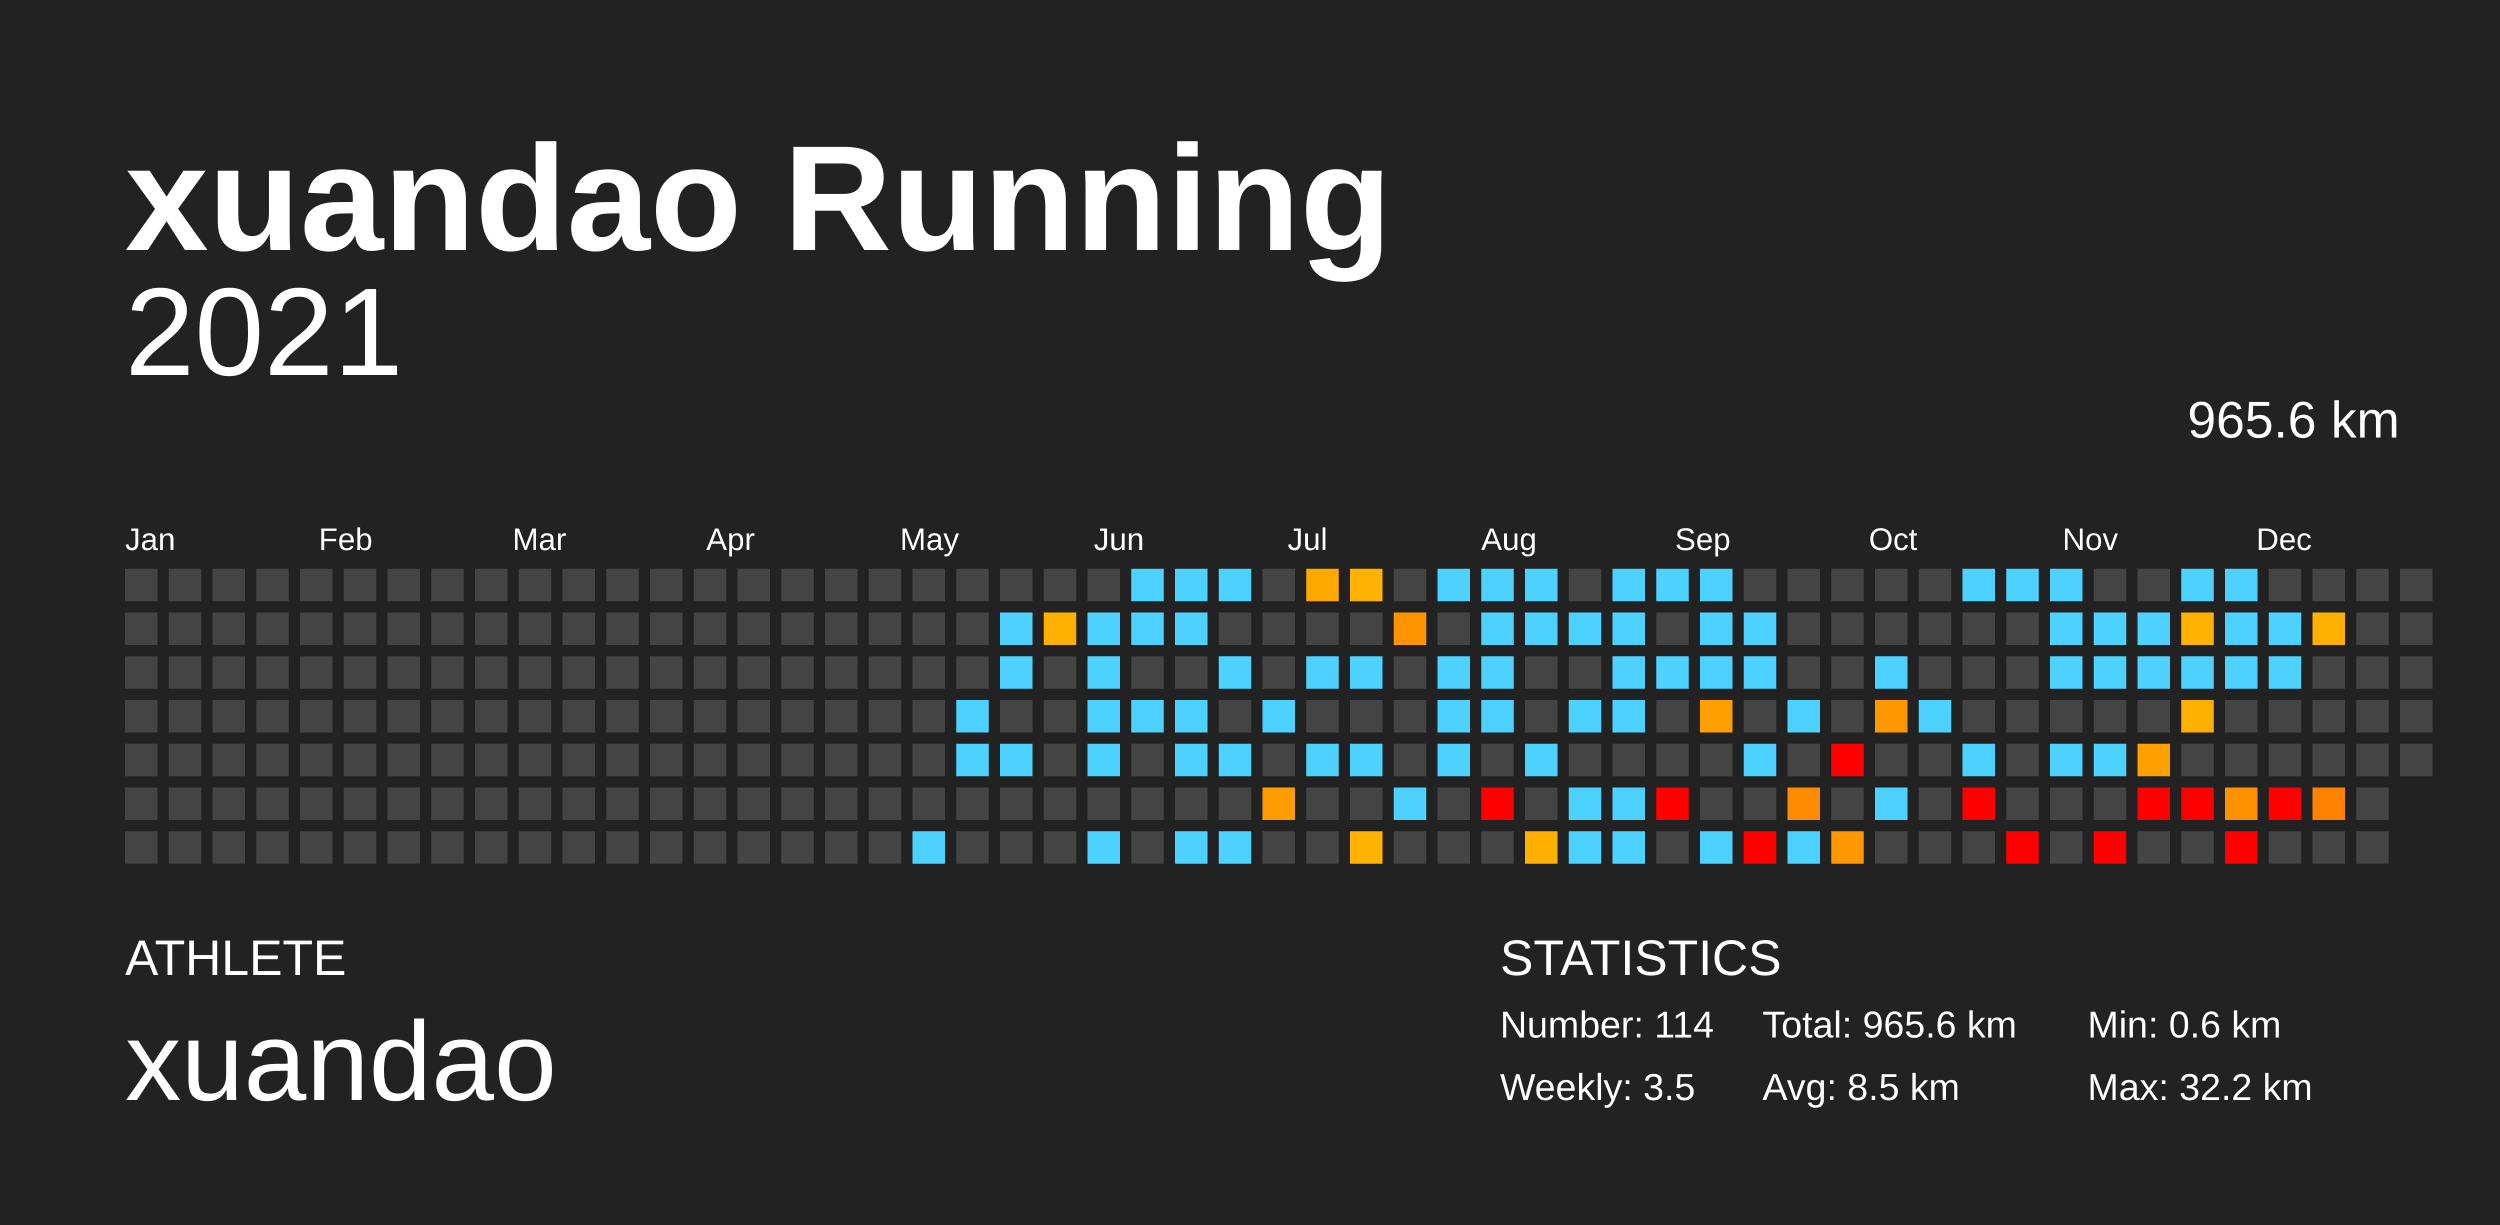
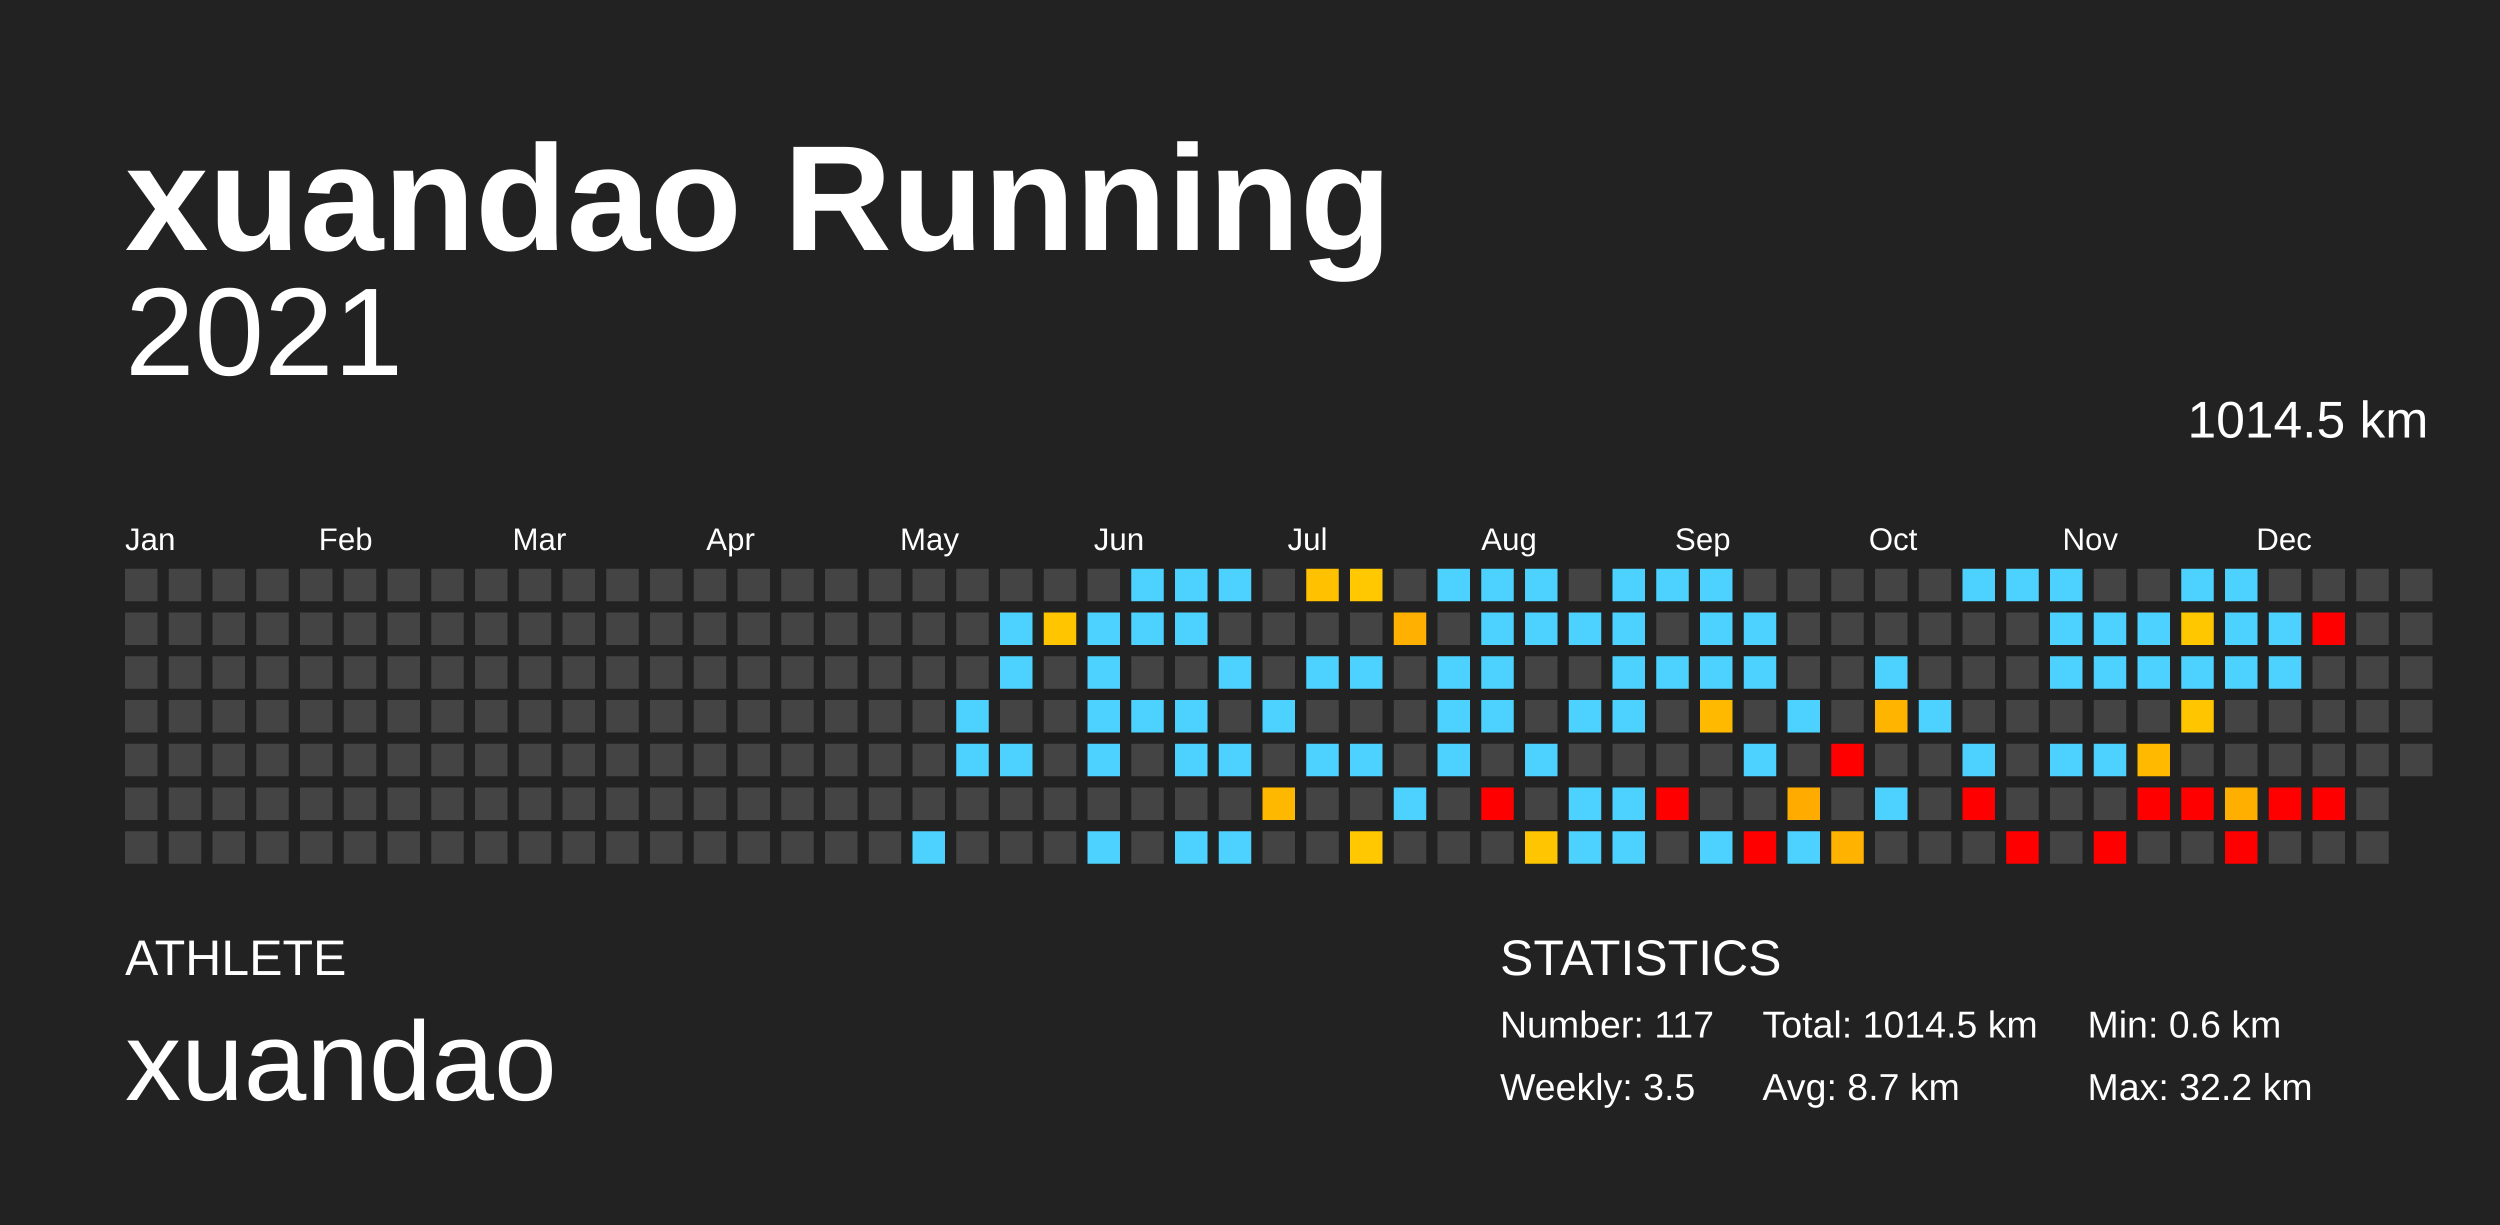
<svg xmlns="http://www.w3.org/2000/svg" baseProfile="full" height="98mm" version="1.1" viewBox="0,0,200,98" width="200mm">
  <defs />
  <rect fill="#222222" height="98" width="200" x="0" y="0" />
  <text fill="#FFFFFF" style="font-size:12px; font-family:Arial; font-weight:bold;" x="10" y="20">xuandao Running</text>
  <text fill="#FFFFFF" style="font-size:4px; font-family:Arial" x="10" y="78">ATHLETE</text>
  <text fill="#FFFFFF" style="font-size:9px; font-family:Arial" x="10" y="88">xuandao</text>
  <text fill="#FFFFFF" style="font-size:4px; font-family:Arial" x="120" y="78">STATISTICS</text>
-   <text fill="#FFFFFF" style="font-size:3px; font-family:Arial" x="120" y="83">Number: 114</text>
+   <text fill="#FFFFFF" style="font-size:3px; font-family:Arial" x="120" y="83">Number: 117</text>
  <text fill="#FFFFFF" style="font-size:3px; font-family:Arial" x="120" y="88">Weekly: 3.5</text>
-   <text fill="#FFFFFF" style="font-size:3px; font-family:Arial" x="141" y="83">Total: 965.6 km</text>
-   <text fill="#FFFFFF" style="font-size:3px; font-family:Arial" x="141" y="88">Avg: 8.5 km</text>
+   <text fill="#FFFFFF" style="font-size:3px; font-family:Arial" x="141" y="83">Total: 1014.5 km</text>
+   <text fill="#FFFFFF" style="font-size:3px; font-family:Arial" x="141" y="88">Avg: 8.7 km</text>
  <text fill="#FFFFFF" style="font-size:3px; font-family:Arial" x="167" y="83">Min: 0.6 km</text>
  <text fill="#FFFFFF" style="font-size:3px; font-family:Arial" x="167" y="88">Max: 32.2 km</text>
  <text alignment-baseline="hanging" fill="#FFFFFF" style="font-size:10.0px; font-family:Arial;" x="10" y="30">2021</text>
-   <text alignment-baseline="hanging" fill="#FFFFFF" style="font-size:4.125px; font-family:Arial;" x="175" y="35">965.6 km</text>
+   <text alignment-baseline="hanging" fill="#FFFFFF" style="font-size:4.125px; font-family:Arial;" x="175" y="35">1014.5 km</text>
  <text fill="#FFFFFF" style="font-size:2.5px; font-family:Arial" x="10.0" y="44">Jan</text>
  <text fill="#FFFFFF" style="font-size:2.5px; font-family:Arial" x="25.5" y="44">Feb</text>
  <text fill="#FFFFFF" style="font-size:2.5px; font-family:Arial" x="41.0" y="44">Mar</text>
  <text fill="#FFFFFF" style="font-size:2.5px; font-family:Arial" x="56.5" y="44">Apr</text>
  <text fill="#FFFFFF" style="font-size:2.5px; font-family:Arial" x="72.0" y="44">May</text>
  <text fill="#FFFFFF" style="font-size:2.5px; font-family:Arial" x="87.5" y="44">Jun</text>
  <text fill="#FFFFFF" style="font-size:2.5px; font-family:Arial" x="103.0" y="44">Jul</text>
  <text fill="#FFFFFF" style="font-size:2.5px; font-family:Arial" x="118.5" y="44">Aug</text>
  <text fill="#FFFFFF" style="font-size:2.5px; font-family:Arial" x="134.0" y="44">Sep</text>
  <text fill="#FFFFFF" style="font-size:2.5px; font-family:Arial" x="149.5" y="44">Oct</text>
  <text fill="#FFFFFF" style="font-size:2.5px; font-family:Arial" x="165.0" y="44">Nov</text>
  <text fill="#FFFFFF" style="font-size:2.5px; font-family:Arial" x="180.5" y="44">Dec</text>
  <rect fill="#444444" height="2.6" width="2.6" x="10.0" y="45.5" />
  <rect fill="#444444" height="2.6" width="2.6" x="10.0" y="49.0" />
  <rect fill="#444444" height="2.6" width="2.6" x="10.0" y="52.5" />
  <rect fill="#444444" height="2.6" width="2.6" x="10.0" y="56.0" />
  <rect fill="#444444" height="2.6" width="2.6" x="10.0" y="59.5" />
  <rect fill="#444444" height="2.6" width="2.6" x="10.0" y="63.0" />
  <rect fill="#444444" height="2.6" width="2.6" x="10.0" y="66.5" />
  <rect fill="#444444" height="2.6" width="2.6" x="13.5" y="45.5" />
  <rect fill="#444444" height="2.6" width="2.6" x="13.5" y="49.0" />
  <rect fill="#444444" height="2.6" width="2.6" x="13.5" y="52.5" />
  <rect fill="#444444" height="2.6" width="2.6" x="13.5" y="56.0" />
  <rect fill="#444444" height="2.6" width="2.6" x="13.5" y="59.5" />
  <rect fill="#444444" height="2.6" width="2.6" x="13.5" y="63.0" />
  <rect fill="#444444" height="2.6" width="2.6" x="13.5" y="66.5" />
  <rect fill="#444444" height="2.6" width="2.6" x="17.0" y="45.5" />
  <rect fill="#444444" height="2.6" width="2.6" x="17.0" y="49.0" />
  <rect fill="#444444" height="2.6" width="2.6" x="17.0" y="52.5" />
  <rect fill="#444444" height="2.6" width="2.6" x="17.0" y="56.0" />
  <rect fill="#444444" height="2.6" width="2.6" x="17.0" y="59.5" />
  <rect fill="#444444" height="2.6" width="2.6" x="17.0" y="63.0" />
  <rect fill="#444444" height="2.6" width="2.6" x="17.0" y="66.5" />
  <rect fill="#444444" height="2.6" width="2.6" x="20.5" y="45.5" />
  <rect fill="#444444" height="2.6" width="2.6" x="20.5" y="49.0" />
  <rect fill="#444444" height="2.6" width="2.6" x="20.5" y="52.5" />
  <rect fill="#444444" height="2.6" width="2.6" x="20.5" y="56.0" />
  <rect fill="#444444" height="2.6" width="2.6" x="20.5" y="59.5" />
  <rect fill="#444444" height="2.6" width="2.6" x="20.5" y="63.0" />
  <rect fill="#444444" height="2.6" width="2.6" x="20.5" y="66.5" />
  <rect fill="#444444" height="2.6" width="2.6" x="24.0" y="45.5" />
  <rect fill="#444444" height="2.6" width="2.6" x="24.0" y="49.0" />
  <rect fill="#444444" height="2.6" width="2.6" x="24.0" y="52.5" />
  <rect fill="#444444" height="2.6" width="2.6" x="24.0" y="56.0" />
  <rect fill="#444444" height="2.6" width="2.6" x="24.0" y="59.5" />
  <rect fill="#444444" height="2.6" width="2.6" x="24.0" y="63.0" />
  <rect fill="#444444" height="2.6" width="2.6" x="24.0" y="66.5" />
  <rect fill="#444444" height="2.6" width="2.6" x="27.5" y="45.5" />
  <rect fill="#444444" height="2.6" width="2.6" x="27.5" y="49.0" />
  <rect fill="#444444" height="2.6" width="2.6" x="27.5" y="52.5" />
  <rect fill="#444444" height="2.6" width="2.6" x="27.5" y="56.0" />
  <rect fill="#444444" height="2.6" width="2.6" x="27.5" y="59.5" />
  <rect fill="#444444" height="2.6" width="2.6" x="27.5" y="63.0" />
  <rect fill="#444444" height="2.6" width="2.6" x="27.5" y="66.5" />
  <rect fill="#444444" height="2.6" width="2.6" x="31.0" y="45.5" />
  <rect fill="#444444" height="2.6" width="2.6" x="31.0" y="49.0" />
  <rect fill="#444444" height="2.6" width="2.6" x="31.0" y="52.5" />
  <rect fill="#444444" height="2.6" width="2.6" x="31.0" y="56.0" />
  <rect fill="#444444" height="2.6" width="2.6" x="31.0" y="59.5" />
  <rect fill="#444444" height="2.6" width="2.6" x="31.0" y="63.0" />
  <rect fill="#444444" height="2.6" width="2.6" x="31.0" y="66.5" />
  <rect fill="#444444" height="2.6" width="2.6" x="34.5" y="45.5" />
  <rect fill="#444444" height="2.6" width="2.6" x="34.5" y="49.0" />
  <rect fill="#444444" height="2.6" width="2.6" x="34.5" y="52.5" />
  <rect fill="#444444" height="2.6" width="2.6" x="34.5" y="56.0" />
  <rect fill="#444444" height="2.6" width="2.6" x="34.5" y="59.5" />
  <rect fill="#444444" height="2.6" width="2.6" x="34.5" y="63.0" />
  <rect fill="#444444" height="2.6" width="2.6" x="34.5" y="66.5" />
  <rect fill="#444444" height="2.6" width="2.6" x="38.0" y="45.5" />
  <rect fill="#444444" height="2.6" width="2.6" x="38.0" y="49.0" />
  <rect fill="#444444" height="2.6" width="2.6" x="38.0" y="52.5" />
  <rect fill="#444444" height="2.6" width="2.6" x="38.0" y="56.0" />
  <rect fill="#444444" height="2.6" width="2.6" x="38.0" y="59.5" />
  <rect fill="#444444" height="2.6" width="2.6" x="38.0" y="63.0" />
  <rect fill="#444444" height="2.6" width="2.6" x="38.0" y="66.5" />
  <rect fill="#444444" height="2.6" width="2.6" x="41.5" y="45.5" />
  <rect fill="#444444" height="2.6" width="2.6" x="41.5" y="49.0" />
  <rect fill="#444444" height="2.6" width="2.6" x="41.5" y="52.5" />
  <rect fill="#444444" height="2.6" width="2.6" x="41.5" y="56.0" />
  <rect fill="#444444" height="2.6" width="2.6" x="41.5" y="59.5" />
  <rect fill="#444444" height="2.6" width="2.6" x="41.5" y="63.0" />
  <rect fill="#444444" height="2.6" width="2.6" x="41.5" y="66.5" />
  <rect fill="#444444" height="2.6" width="2.6" x="45.0" y="45.5" />
  <rect fill="#444444" height="2.6" width="2.6" x="45.0" y="49.0" />
  <rect fill="#444444" height="2.6" width="2.6" x="45.0" y="52.5" />
  <rect fill="#444444" height="2.6" width="2.6" x="45.0" y="56.0" />
  <rect fill="#444444" height="2.6" width="2.6" x="45.0" y="59.5" />
  <rect fill="#444444" height="2.6" width="2.6" x="45.0" y="63.0" />
  <rect fill="#444444" height="2.6" width="2.6" x="45.0" y="66.5" />
  <rect fill="#444444" height="2.6" width="2.6" x="48.5" y="45.5" />
  <rect fill="#444444" height="2.6" width="2.6" x="48.5" y="49.0" />
  <rect fill="#444444" height="2.6" width="2.6" x="48.5" y="52.5" />
  <rect fill="#444444" height="2.6" width="2.6" x="48.5" y="56.0" />
  <rect fill="#444444" height="2.6" width="2.6" x="48.5" y="59.5" />
  <rect fill="#444444" height="2.6" width="2.6" x="48.5" y="63.0" />
  <rect fill="#444444" height="2.6" width="2.6" x="48.5" y="66.5" />
  <rect fill="#444444" height="2.6" width="2.6" x="52.0" y="45.5" />
  <rect fill="#444444" height="2.6" width="2.6" x="52.0" y="49.0" />
  <rect fill="#444444" height="2.6" width="2.6" x="52.0" y="52.5" />
  <rect fill="#444444" height="2.6" width="2.6" x="52.0" y="56.0" />
  <rect fill="#444444" height="2.6" width="2.6" x="52.0" y="59.5" />
  <rect fill="#444444" height="2.6" width="2.6" x="52.0" y="63.0" />
  <rect fill="#444444" height="2.6" width="2.6" x="52.0" y="66.5" />
  <rect fill="#444444" height="2.6" width="2.6" x="55.5" y="45.5" />
  <rect fill="#444444" height="2.6" width="2.6" x="55.5" y="49.0" />
  <rect fill="#444444" height="2.6" width="2.6" x="55.5" y="52.5" />
  <rect fill="#444444" height="2.6" width="2.6" x="55.5" y="56.0" />
  <rect fill="#444444" height="2.6" width="2.6" x="55.5" y="59.5" />
  <rect fill="#444444" height="2.6" width="2.6" x="55.5" y="63.0" />
  <rect fill="#444444" height="2.6" width="2.6" x="55.5" y="66.5" />
  <rect fill="#444444" height="2.6" width="2.6" x="59.0" y="45.5" />
  <rect fill="#444444" height="2.6" width="2.6" x="59.0" y="49.0" />
  <rect fill="#444444" height="2.6" width="2.6" x="59.0" y="52.5" />
  <rect fill="#444444" height="2.6" width="2.6" x="59.0" y="56.0" />
  <rect fill="#444444" height="2.6" width="2.6" x="59.0" y="59.5" />
  <rect fill="#444444" height="2.6" width="2.6" x="59.0" y="63.0" />
  <rect fill="#444444" height="2.6" width="2.6" x="59.0" y="66.5" />
  <rect fill="#444444" height="2.6" width="2.6" x="62.5" y="45.5" />
  <rect fill="#444444" height="2.6" width="2.6" x="62.5" y="49.0" />
  <rect fill="#444444" height="2.6" width="2.6" x="62.5" y="52.5" />
  <rect fill="#444444" height="2.6" width="2.6" x="62.5" y="56.0" />
  <rect fill="#444444" height="2.6" width="2.6" x="62.5" y="59.5" />
  <rect fill="#444444" height="2.6" width="2.6" x="62.5" y="63.0" />
  <rect fill="#444444" height="2.6" width="2.6" x="62.5" y="66.5" />
  <rect fill="#444444" height="2.6" width="2.6" x="66.0" y="45.5" />
  <rect fill="#444444" height="2.6" width="2.6" x="66.0" y="49.0" />
  <rect fill="#444444" height="2.6" width="2.6" x="66.0" y="52.5" />
  <rect fill="#444444" height="2.6" width="2.6" x="66.0" y="56.0" />
  <rect fill="#444444" height="2.6" width="2.6" x="66.0" y="59.5" />
  <rect fill="#444444" height="2.6" width="2.6" x="66.0" y="63.0" />
  <rect fill="#444444" height="2.6" width="2.6" x="66.0" y="66.5" />
  <rect fill="#444444" height="2.6" width="2.6" x="69.5" y="45.5" />
  <rect fill="#444444" height="2.6" width="2.6" x="69.5" y="49.0" />
  <rect fill="#444444" height="2.6" width="2.6" x="69.5" y="52.5" />
  <rect fill="#444444" height="2.6" width="2.6" x="69.5" y="56.0" />
  <rect fill="#444444" height="2.6" width="2.6" x="69.5" y="59.5" />
  <rect fill="#444444" height="2.6" width="2.6" x="69.5" y="63.0" />
  <rect fill="#444444" height="2.6" width="2.6" x="69.5" y="66.5" />
  <rect fill="#444444" height="2.6" width="2.6" x="73.0" y="45.5" />
  <rect fill="#444444" height="2.6" width="2.6" x="73.0" y="49.0" />
  <rect fill="#444444" height="2.6" width="2.6" x="73.0" y="52.5" />
  <rect fill="#444444" height="2.6" width="2.6" x="73.0" y="56.0" />
  <rect fill="#444444" height="2.6" width="2.6" x="73.0" y="59.5" />
  <rect fill="#444444" height="2.6" width="2.6" x="73.0" y="63.0" />
  <rect fill="#4dd2ff" height="2.6" width="2.6" x="73.0" y="66.5" />
  <rect fill="#444444" height="2.6" width="2.6" x="76.5" y="45.5" />
  <rect fill="#444444" height="2.6" width="2.6" x="76.5" y="49.0" />
  <rect fill="#444444" height="2.6" width="2.6" x="76.5" y="52.5" />
  <rect fill="#4dd2ff" height="2.6" width="2.6" x="76.5" y="56.0" />
  <rect fill="#4dd2ff" height="2.6" width="2.6" x="76.5" y="59.5" />
  <rect fill="#444444" height="2.6" width="2.6" x="76.5" y="63.0" />
  <rect fill="#444444" height="2.6" width="2.6" x="76.5" y="66.5" />
  <rect fill="#444444" height="2.6" width="2.6" x="80.0" y="45.5" />
  <rect fill="#4dd2ff" height="2.6" width="2.6" x="80.0" y="49.0" />
  <rect fill="#4dd2ff" height="2.6" width="2.6" x="80.0" y="52.5" />
  <rect fill="#444444" height="2.6" width="2.6" x="80.0" y="56.0" />
  <rect fill="#4dd2ff" height="2.6" width="2.6" x="80.0" y="59.5" />
  <rect fill="#444444" height="2.6" width="2.6" x="80.0" y="63.0" />
  <rect fill="#444444" height="2.6" width="2.6" x="80.0" y="66.5" />
  <rect fill="#444444" height="2.6" width="2.6" x="83.5" y="45.5" />
-   <rect fill="#ffb000" height="2.6" width="2.6" x="83.5" y="49.0" />
+   <rect fill="#ffc600" height="2.6" width="2.6" x="83.5" y="49.0" />
  <rect fill="#444444" height="2.6" width="2.6" x="83.5" y="52.5" />
  <rect fill="#444444" height="2.6" width="2.6" x="83.5" y="56.0" />
  <rect fill="#444444" height="2.6" width="2.6" x="83.5" y="59.5" />
  <rect fill="#444444" height="2.6" width="2.6" x="83.5" y="63.0" />
  <rect fill="#444444" height="2.6" width="2.6" x="83.5" y="66.5" />
  <rect fill="#444444" height="2.6" width="2.6" x="87.0" y="45.5" />
  <rect fill="#4dd2ff" height="2.6" width="2.6" x="87.0" y="49.0" />
  <rect fill="#4dd2ff" height="2.6" width="2.6" x="87.0" y="52.5" />
  <rect fill="#4dd2ff" height="2.6" width="2.6" x="87.0" y="56.0" />
  <rect fill="#4dd2ff" height="2.6" width="2.6" x="87.0" y="59.5" />
  <rect fill="#444444" height="2.6" width="2.6" x="87.0" y="63.0" />
  <rect fill="#4dd2ff" height="2.6" width="2.6" x="87.0" y="66.5" />
  <rect fill="#4dd2ff" height="2.6" width="2.6" x="90.5" y="45.5" />
  <rect fill="#4dd2ff" height="2.6" width="2.6" x="90.5" y="49.0" />
  <rect fill="#444444" height="2.6" width="2.6" x="90.5" y="52.5" />
  <rect fill="#4dd2ff" height="2.6" width="2.6" x="90.5" y="56.0" />
  <rect fill="#444444" height="2.6" width="2.6" x="90.5" y="59.5" />
  <rect fill="#444444" height="2.6" width="2.6" x="90.5" y="63.0" />
  <rect fill="#444444" height="2.6" width="2.6" x="90.5" y="66.5" />
  <rect fill="#4dd2ff" height="2.6" width="2.6" x="94.0" y="45.5" />
  <rect fill="#4dd2ff" height="2.6" width="2.6" x="94.0" y="49.0" />
  <rect fill="#444444" height="2.6" width="2.6" x="94.0" y="52.5" />
  <rect fill="#4dd2ff" height="2.6" width="2.6" x="94.0" y="56.0" />
  <rect fill="#4dd2ff" height="2.6" width="2.6" x="94.0" y="59.5" />
  <rect fill="#444444" height="2.6" width="2.6" x="94.0" y="63.0" />
  <rect fill="#4dd2ff" height="2.6" width="2.6" x="94.0" y="66.5" />
  <rect fill="#4dd2ff" height="2.6" width="2.6" x="97.5" y="45.5" />
  <rect fill="#444444" height="2.6" width="2.6" x="97.5" y="49.0" />
  <rect fill="#4dd2ff" height="2.6" width="2.6" x="97.5" y="52.5" />
  <rect fill="#444444" height="2.6" width="2.6" x="97.5" y="56.0" />
  <rect fill="#4dd2ff" height="2.6" width="2.6" x="97.5" y="59.5" />
  <rect fill="#444444" height="2.6" width="2.6" x="97.5" y="63.0" />
  <rect fill="#4dd2ff" height="2.6" width="2.6" x="97.5" y="66.5" />
  <rect fill="#444444" height="2.6" width="2.6" x="101.0" y="45.5" />
  <rect fill="#444444" height="2.6" width="2.6" x="101.0" y="49.0" />
  <rect fill="#444444" height="2.6" width="2.6" x="101.0" y="52.5" />
  <rect fill="#4dd2ff" height="2.6" width="2.6" x="101.0" y="56.0" />
  <rect fill="#444444" height="2.6" width="2.6" x="101.0" y="59.5" />
-   <rect fill="#ff9d00" height="2.6" width="2.6" x="101.0" y="63.0" />
+   <rect fill="#ffb800" height="2.6" width="2.6" x="101.0" y="63.0" />
  <rect fill="#444444" height="2.6" width="2.6" x="101.0" y="66.5" />
-   <rect fill="#ffa900" height="2.6" width="2.6" x="104.5" y="45.5" />
+   <rect fill="#ffc100" height="2.6" width="2.6" x="104.5" y="45.5" />
  <rect fill="#444444" height="2.6" width="2.6" x="104.5" y="49.0" />
  <rect fill="#4dd2ff" height="2.6" width="2.6" x="104.5" y="52.5" />
  <rect fill="#444444" height="2.6" width="2.6" x="104.5" y="56.0" />
  <rect fill="#4dd2ff" height="2.6" width="2.6" x="104.5" y="59.5" />
  <rect fill="#444444" height="2.6" width="2.6" x="104.5" y="63.0" />
  <rect fill="#444444" height="2.6" width="2.6" x="104.5" y="66.5" />
-   <rect fill="#ffb300" height="2.6" width="2.6" x="108.0" y="45.5" />
+   <rect fill="#ffc800" height="2.6" width="2.6" x="108.0" y="45.5" />
  <rect fill="#444444" height="2.6" width="2.6" x="108.0" y="49.0" />
  <rect fill="#4dd2ff" height="2.6" width="2.6" x="108.0" y="52.5" />
  <rect fill="#444444" height="2.6" width="2.6" x="108.0" y="56.0" />
  <rect fill="#4dd2ff" height="2.6" width="2.6" x="108.0" y="59.5" />
  <rect fill="#444444" height="2.6" width="2.6" x="108.0" y="63.0" />
-   <rect fill="#ffb300" height="2.6" width="2.6" x="108.0" y="66.5" />
+   <rect fill="#ffc800" height="2.6" width="2.6" x="108.0" y="66.5" />
  <rect fill="#444444" height="2.6" width="2.6" x="111.5" y="45.5" />
-   <rect fill="#ff9300" height="2.6" width="2.6" x="111.5" y="49.0" />
+   <rect fill="#ffb000" height="2.6" width="2.6" x="111.5" y="49.0" />
  <rect fill="#444444" height="2.6" width="2.6" x="111.5" y="52.5" />
  <rect fill="#444444" height="2.6" width="2.6" x="111.5" y="56.0" />
  <rect fill="#444444" height="2.6" width="2.6" x="111.5" y="59.5" />
  <rect fill="#4dd2ff" height="2.6" width="2.6" x="111.5" y="63.0" />
  <rect fill="#444444" height="2.6" width="2.6" x="111.5" y="66.5" />
  <rect fill="#4dd2ff" height="2.6" width="2.6" x="115.0" y="45.5" />
  <rect fill="#444444" height="2.6" width="2.6" x="115.0" y="49.0" />
  <rect fill="#4dd2ff" height="2.6" width="2.6" x="115.0" y="52.5" />
  <rect fill="#4dd2ff" height="2.6" width="2.6" x="115.0" y="56.0" />
  <rect fill="#4dd2ff" height="2.6" width="2.6" x="115.0" y="59.5" />
  <rect fill="#444444" height="2.6" width="2.6" x="115.0" y="63.0" />
  <rect fill="#444444" height="2.6" width="2.6" x="115.0" y="66.5" />
  <rect fill="#4dd2ff" height="2.6" width="2.6" x="118.5" y="45.5" />
  <rect fill="#4dd2ff" height="2.6" width="2.6" x="118.5" y="49.0" />
  <rect fill="#4dd2ff" height="2.6" width="2.6" x="118.5" y="52.5" />
  <rect fill="#4dd2ff" height="2.6" width="2.6" x="118.5" y="56.0" />
  <rect fill="#444444" height="2.6" width="2.6" x="118.5" y="59.5" />
  <rect fill="red" height="2.6" width="2.6" x="118.5" y="63.0" />
  <rect fill="#444444" height="2.6" width="2.6" x="118.5" y="66.5" />
  <rect fill="#4dd2ff" height="2.6" width="2.6" x="122.0" y="45.5" />
  <rect fill="#4dd2ff" height="2.6" width="2.6" x="122.0" y="49.0" />
  <rect fill="#444444" height="2.6" width="2.6" x="122.0" y="52.5" />
  <rect fill="#444444" height="2.6" width="2.6" x="122.0" y="56.0" />
  <rect fill="#4dd2ff" height="2.6" width="2.6" x="122.0" y="59.5" />
  <rect fill="#444444" height="2.6" width="2.6" x="122.0" y="63.0" />
-   <rect fill="#ffaf00" height="2.6" width="2.6" x="122.0" y="66.5" />
+   <rect fill="#ffc500" height="2.6" width="2.6" x="122.0" y="66.5" />
  <rect fill="#444444" height="2.6" width="2.6" x="125.5" y="45.5" />
  <rect fill="#4dd2ff" height="2.6" width="2.6" x="125.5" y="49.0" />
  <rect fill="#444444" height="2.6" width="2.6" x="125.5" y="52.5" />
  <rect fill="#4dd2ff" height="2.6" width="2.6" x="125.5" y="56.0" />
  <rect fill="#444444" height="2.6" width="2.6" x="125.5" y="59.5" />
  <rect fill="#4dd2ff" height="2.6" width="2.6" x="125.5" y="63.0" />
  <rect fill="#4dd2ff" height="2.6" width="2.6" x="125.5" y="66.5" />
  <rect fill="#4dd2ff" height="2.6" width="2.6" x="129.0" y="45.5" />
  <rect fill="#4dd2ff" height="2.6" width="2.6" x="129.0" y="49.0" />
  <rect fill="#4dd2ff" height="2.6" width="2.6" x="129.0" y="52.5" />
  <rect fill="#4dd2ff" height="2.6" width="2.6" x="129.0" y="56.0" />
  <rect fill="#444444" height="2.6" width="2.6" x="129.0" y="59.5" />
  <rect fill="#4dd2ff" height="2.6" width="2.6" x="129.0" y="63.0" />
  <rect fill="#4dd2ff" height="2.6" width="2.6" x="129.0" y="66.5" />
  <rect fill="#4dd2ff" height="2.6" width="2.6" x="132.5" y="45.5" />
  <rect fill="#444444" height="2.6" width="2.6" x="132.5" y="49.0" />
  <rect fill="#4dd2ff" height="2.6" width="2.6" x="132.5" y="52.5" />
  <rect fill="#444444" height="2.6" width="2.6" x="132.5" y="56.0" />
  <rect fill="#444444" height="2.6" width="2.6" x="132.5" y="59.5" />
  <rect fill="red" height="2.6" width="2.6" x="132.5" y="63.0" />
  <rect fill="#444444" height="2.6" width="2.6" x="132.5" y="66.5" />
  <rect fill="#4dd2ff" height="2.6" width="2.6" x="136.0" y="45.5" />
  <rect fill="#4dd2ff" height="2.6" width="2.6" x="136.0" y="49.0" />
  <rect fill="#4dd2ff" height="2.6" width="2.6" x="136.0" y="52.5" />
-   <rect fill="#ffa000" height="2.6" width="2.6" x="136.0" y="56.0" />
+   <rect fill="#ffba00" height="2.6" width="2.6" x="136.0" y="56.0" />
  <rect fill="#444444" height="2.6" width="2.6" x="136.0" y="59.5" />
  <rect fill="#444444" height="2.6" width="2.6" x="136.0" y="63.0" />
  <rect fill="#4dd2ff" height="2.6" width="2.6" x="136.0" y="66.5" />
  <rect fill="#444444" height="2.6" width="2.6" x="139.5" y="45.5" />
  <rect fill="#4dd2ff" height="2.6" width="2.6" x="139.5" y="49.0" />
  <rect fill="#4dd2ff" height="2.6" width="2.6" x="139.5" y="52.5" />
  <rect fill="#444444" height="2.6" width="2.6" x="139.5" y="56.0" />
  <rect fill="#4dd2ff" height="2.6" width="2.6" x="139.5" y="59.5" />
  <rect fill="#444444" height="2.6" width="2.6" x="139.5" y="63.0" />
  <rect fill="red" height="2.6" width="2.6" x="139.5" y="66.5" />
  <rect fill="#444444" height="2.6" width="2.6" x="143.0" y="45.5" />
  <rect fill="#444444" height="2.6" width="2.6" x="143.0" y="49.0" />
  <rect fill="#444444" height="2.6" width="2.6" x="143.0" y="52.5" />
  <rect fill="#4dd2ff" height="2.6" width="2.6" x="143.0" y="56.0" />
  <rect fill="#444444" height="2.6" width="2.6" x="143.0" y="59.5" />
-   <rect fill="#ff8b00" height="2.6" width="2.6" x="143.0" y="63.0" />
+   <rect fill="#ffab00" height="2.6" width="2.6" x="143.0" y="63.0" />
  <rect fill="#4dd2ff" height="2.6" width="2.6" x="143.0" y="66.5" />
  <rect fill="#444444" height="2.6" width="2.6" x="146.5" y="45.5" />
  <rect fill="#444444" height="2.6" width="2.6" x="146.5" y="49.0" />
  <rect fill="#444444" height="2.6" width="2.6" x="146.5" y="52.5" />
  <rect fill="#444444" height="2.6" width="2.6" x="146.5" y="56.0" />
  <rect fill="red" height="2.6" width="2.6" x="146.5" y="59.5" />
  <rect fill="#444444" height="2.6" width="2.6" x="146.5" y="63.0" />
-   <rect fill="#ff9700" height="2.6" width="2.6" x="146.5" y="66.5" />
+   <rect fill="#ffb300" height="2.6" width="2.6" x="146.5" y="66.5" />
  <rect fill="#444444" height="2.6" width="2.6" x="150.0" y="45.5" />
  <rect fill="#444444" height="2.6" width="2.6" x="150.0" y="49.0" />
  <rect fill="#4dd2ff" height="2.6" width="2.6" x="150.0" y="52.5" />
-   <rect fill="#ff9700" height="2.6" width="2.6" x="150.0" y="56.0" />
+   <rect fill="#ffb400" height="2.6" width="2.6" x="150.0" y="56.0" />
  <rect fill="#444444" height="2.6" width="2.6" x="150.0" y="59.5" />
  <rect fill="#4dd2ff" height="2.6" width="2.6" x="150.0" y="63.0" />
  <rect fill="#444444" height="2.6" width="2.6" x="150.0" y="66.5" />
  <rect fill="#444444" height="2.6" width="2.6" x="153.5" y="45.5" />
  <rect fill="#444444" height="2.6" width="2.6" x="153.5" y="49.0" />
  <rect fill="#444444" height="2.6" width="2.6" x="153.5" y="52.5" />
  <rect fill="#4dd2ff" height="2.6" width="2.6" x="153.5" y="56.0" />
  <rect fill="#444444" height="2.6" width="2.6" x="153.5" y="59.5" />
  <rect fill="#444444" height="2.6" width="2.6" x="153.5" y="63.0" />
  <rect fill="#444444" height="2.6" width="2.6" x="153.5" y="66.5" />
  <rect fill="#4dd2ff" height="2.6" width="2.6" x="157.0" y="45.5" />
  <rect fill="#444444" height="2.6" width="2.6" x="157.0" y="49.0" />
  <rect fill="#444444" height="2.6" width="2.6" x="157.0" y="52.5" />
  <rect fill="#444444" height="2.6" width="2.6" x="157.0" y="56.0" />
  <rect fill="#4dd2ff" height="2.6" width="2.6" x="157.0" y="59.5" />
  <rect fill="red" height="2.6" width="2.6" x="157.0" y="63.0" />
  <rect fill="#444444" height="2.6" width="2.6" x="157.0" y="66.5" />
  <rect fill="#4dd2ff" height="2.6" width="2.6" x="160.5" y="45.5" />
  <rect fill="#444444" height="2.6" width="2.6" x="160.5" y="49.0" />
  <rect fill="#444444" height="2.6" width="2.6" x="160.5" y="52.5" />
  <rect fill="#444444" height="2.6" width="2.6" x="160.5" y="56.0" />
  <rect fill="#444444" height="2.6" width="2.6" x="160.5" y="59.5" />
  <rect fill="#444444" height="2.6" width="2.6" x="160.5" y="63.0" />
  <rect fill="red" height="2.6" width="2.6" x="160.5" y="66.5" />
  <rect fill="#4dd2ff" height="2.6" width="2.6" x="164.0" y="45.5" />
  <rect fill="#4dd2ff" height="2.6" width="2.6" x="164.0" y="49.0" />
  <rect fill="#4dd2ff" height="2.6" width="2.6" x="164.0" y="52.5" />
  <rect fill="#444444" height="2.6" width="2.6" x="164.0" y="56.0" />
  <rect fill="#4dd2ff" height="2.6" width="2.6" x="164.0" y="59.5" />
  <rect fill="#444444" height="2.6" width="2.6" x="164.0" y="63.0" />
  <rect fill="#444444" height="2.6" width="2.6" x="164.0" y="66.5" />
  <rect fill="#444444" height="2.6" width="2.6" x="167.5" y="45.5" />
  <rect fill="#4dd2ff" height="2.6" width="2.6" x="167.5" y="49.0" />
  <rect fill="#4dd2ff" height="2.6" width="2.6" x="167.5" y="52.5" />
  <rect fill="#444444" height="2.6" width="2.6" x="167.5" y="56.0" />
  <rect fill="#4dd2ff" height="2.6" width="2.6" x="167.5" y="59.5" />
  <rect fill="#444444" height="2.6" width="2.6" x="167.5" y="63.0" />
  <rect fill="red" height="2.6" width="2.6" x="167.5" y="66.5" />
  <rect fill="#444444" height="2.6" width="2.6" x="171.0" y="45.5" />
  <rect fill="#4dd2ff" height="2.6" width="2.6" x="171.0" y="49.0" />
  <rect fill="#4dd2ff" height="2.6" width="2.6" x="171.0" y="52.5" />
  <rect fill="#444444" height="2.6" width="2.6" x="171.0" y="56.0" />
-   <rect fill="#ffa000" height="2.6" width="2.6" x="171.0" y="59.5" />
+   <rect fill="#ffba00" height="2.6" width="2.6" x="171.0" y="59.5" />
  <rect fill="red" height="2.6" width="2.6" x="171.0" y="63.0" />
  <rect fill="#444444" height="2.6" width="2.6" x="171.0" y="66.5" />
  <rect fill="#4dd2ff" height="2.6" width="2.6" x="174.5" y="45.5" />
-   <rect fill="#ffb200" height="2.6" width="2.6" x="174.5" y="49.0" />
+   <rect fill="#ffc700" height="2.6" width="2.6" x="174.5" y="49.0" />
  <rect fill="#4dd2ff" height="2.6" width="2.6" x="174.5" y="52.5" />
-   <rect fill="#ffb000" height="2.6" width="2.6" x="174.5" y="56.0" />
+   <rect fill="#ffc600" height="2.6" width="2.6" x="174.5" y="56.0" />
  <rect fill="#444444" height="2.6" width="2.6" x="174.5" y="59.5" />
  <rect fill="red" height="2.6" width="2.6" x="174.5" y="63.0" />
  <rect fill="#444444" height="2.6" width="2.6" x="174.5" y="66.5" />
  <rect fill="#4dd2ff" height="2.6" width="2.6" x="178.0" y="45.5" />
  <rect fill="#4dd2ff" height="2.6" width="2.6" x="178.0" y="49.0" />
  <rect fill="#4dd2ff" height="2.6" width="2.6" x="178.0" y="52.5" />
  <rect fill="#444444" height="2.6" width="2.6" x="178.0" y="56.0" />
  <rect fill="#444444" height="2.6" width="2.6" x="178.0" y="59.5" />
-   <rect fill="#ff9100" height="2.6" width="2.6" x="178.0" y="63.0" />
+   <rect fill="#ffaf00" height="2.6" width="2.6" x="178.0" y="63.0" />
  <rect fill="red" height="2.6" width="2.6" x="178.0" y="66.5" />
  <rect fill="#444444" height="2.6" width="2.6" x="181.5" y="45.5" />
  <rect fill="#4dd2ff" height="2.6" width="2.6" x="181.5" y="49.0" />
  <rect fill="#4dd2ff" height="2.6" width="2.6" x="181.5" y="52.5" />
  <rect fill="#444444" height="2.6" width="2.6" x="181.5" y="56.0" />
  <rect fill="#444444" height="2.6" width="2.6" x="181.5" y="59.5" />
  <rect fill="red" height="2.6" width="2.6" x="181.5" y="63.0" />
  <rect fill="#444444" height="2.6" width="2.6" x="181.5" y="66.5" />
  <rect fill="#444444" height="2.6" width="2.6" x="185.0" y="45.5" />
-   <rect fill="#ffb000" height="2.6" width="2.6" x="185.0" y="49.0" />
+   <rect fill="red" height="2.6" width="2.6" x="185.0" y="49.0" />
  <rect fill="#444444" height="2.6" width="2.6" x="185.0" y="52.5" />
  <rect fill="#444444" height="2.6" width="2.6" x="185.0" y="56.0" />
  <rect fill="#444444" height="2.6" width="2.6" x="185.0" y="59.5" />
-   <rect fill="#ff8200" height="2.6" width="2.6" x="185.0" y="63.0" />
+   <rect fill="red" height="2.6" width="2.6" x="185.0" y="63.0" />
  <rect fill="#444444" height="2.6" width="2.6" x="185.0" y="66.5" />
  <rect fill="#444444" height="2.6" width="2.6" x="188.5" y="45.5" />
  <rect fill="#444444" height="2.6" width="2.6" x="188.5" y="49.0" />
  <rect fill="#444444" height="2.6" width="2.6" x="188.5" y="52.5" />
  <rect fill="#444444" height="2.6" width="2.6" x="188.5" y="56.0" />
  <rect fill="#444444" height="2.6" width="2.6" x="188.5" y="59.5" />
  <rect fill="#444444" height="2.6" width="2.6" x="188.5" y="63.0" />
  <rect fill="#444444" height="2.6" width="2.6" x="188.5" y="66.5" />
  <rect fill="#444444" height="2.6" width="2.6" x="192.0" y="45.5" />
  <rect fill="#444444" height="2.6" width="2.6" x="192.0" y="49.0" />
  <rect fill="#444444" height="2.6" width="2.6" x="192.0" y="52.5" />
  <rect fill="#444444" height="2.6" width="2.6" x="192.0" y="56.0" />
  <rect fill="#444444" height="2.6" width="2.6" x="192.0" y="59.5" />
</svg>
